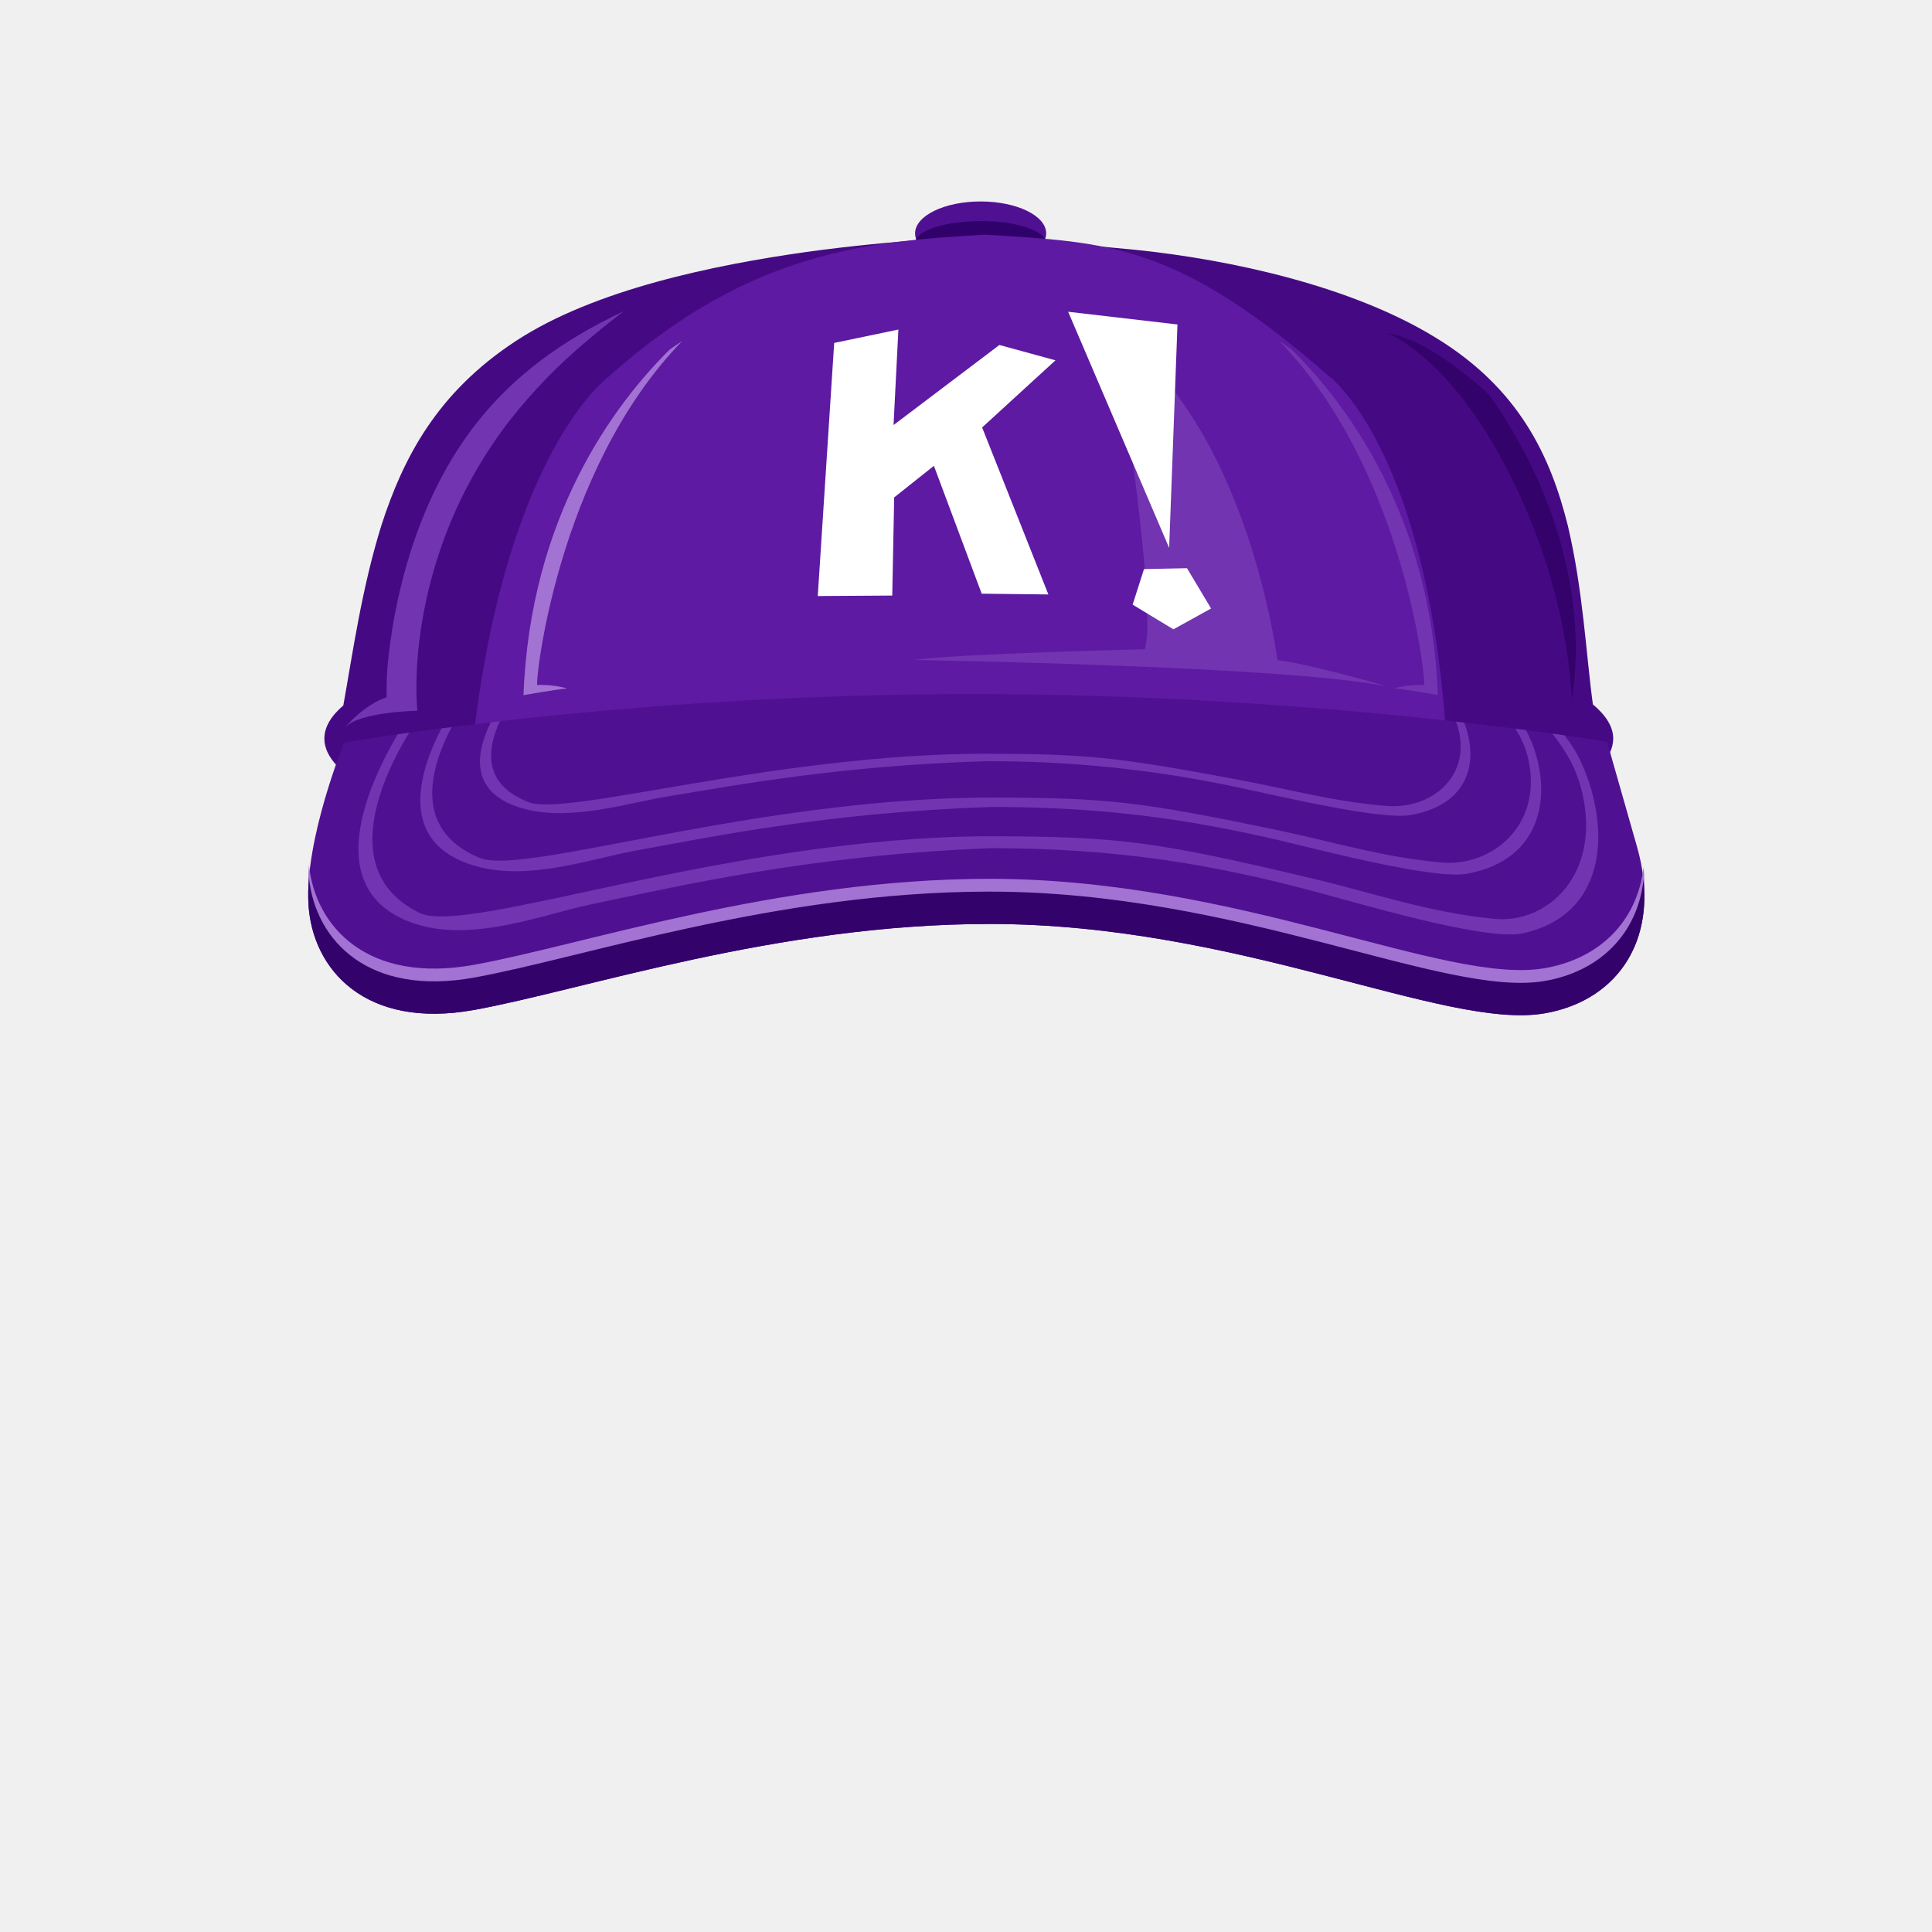
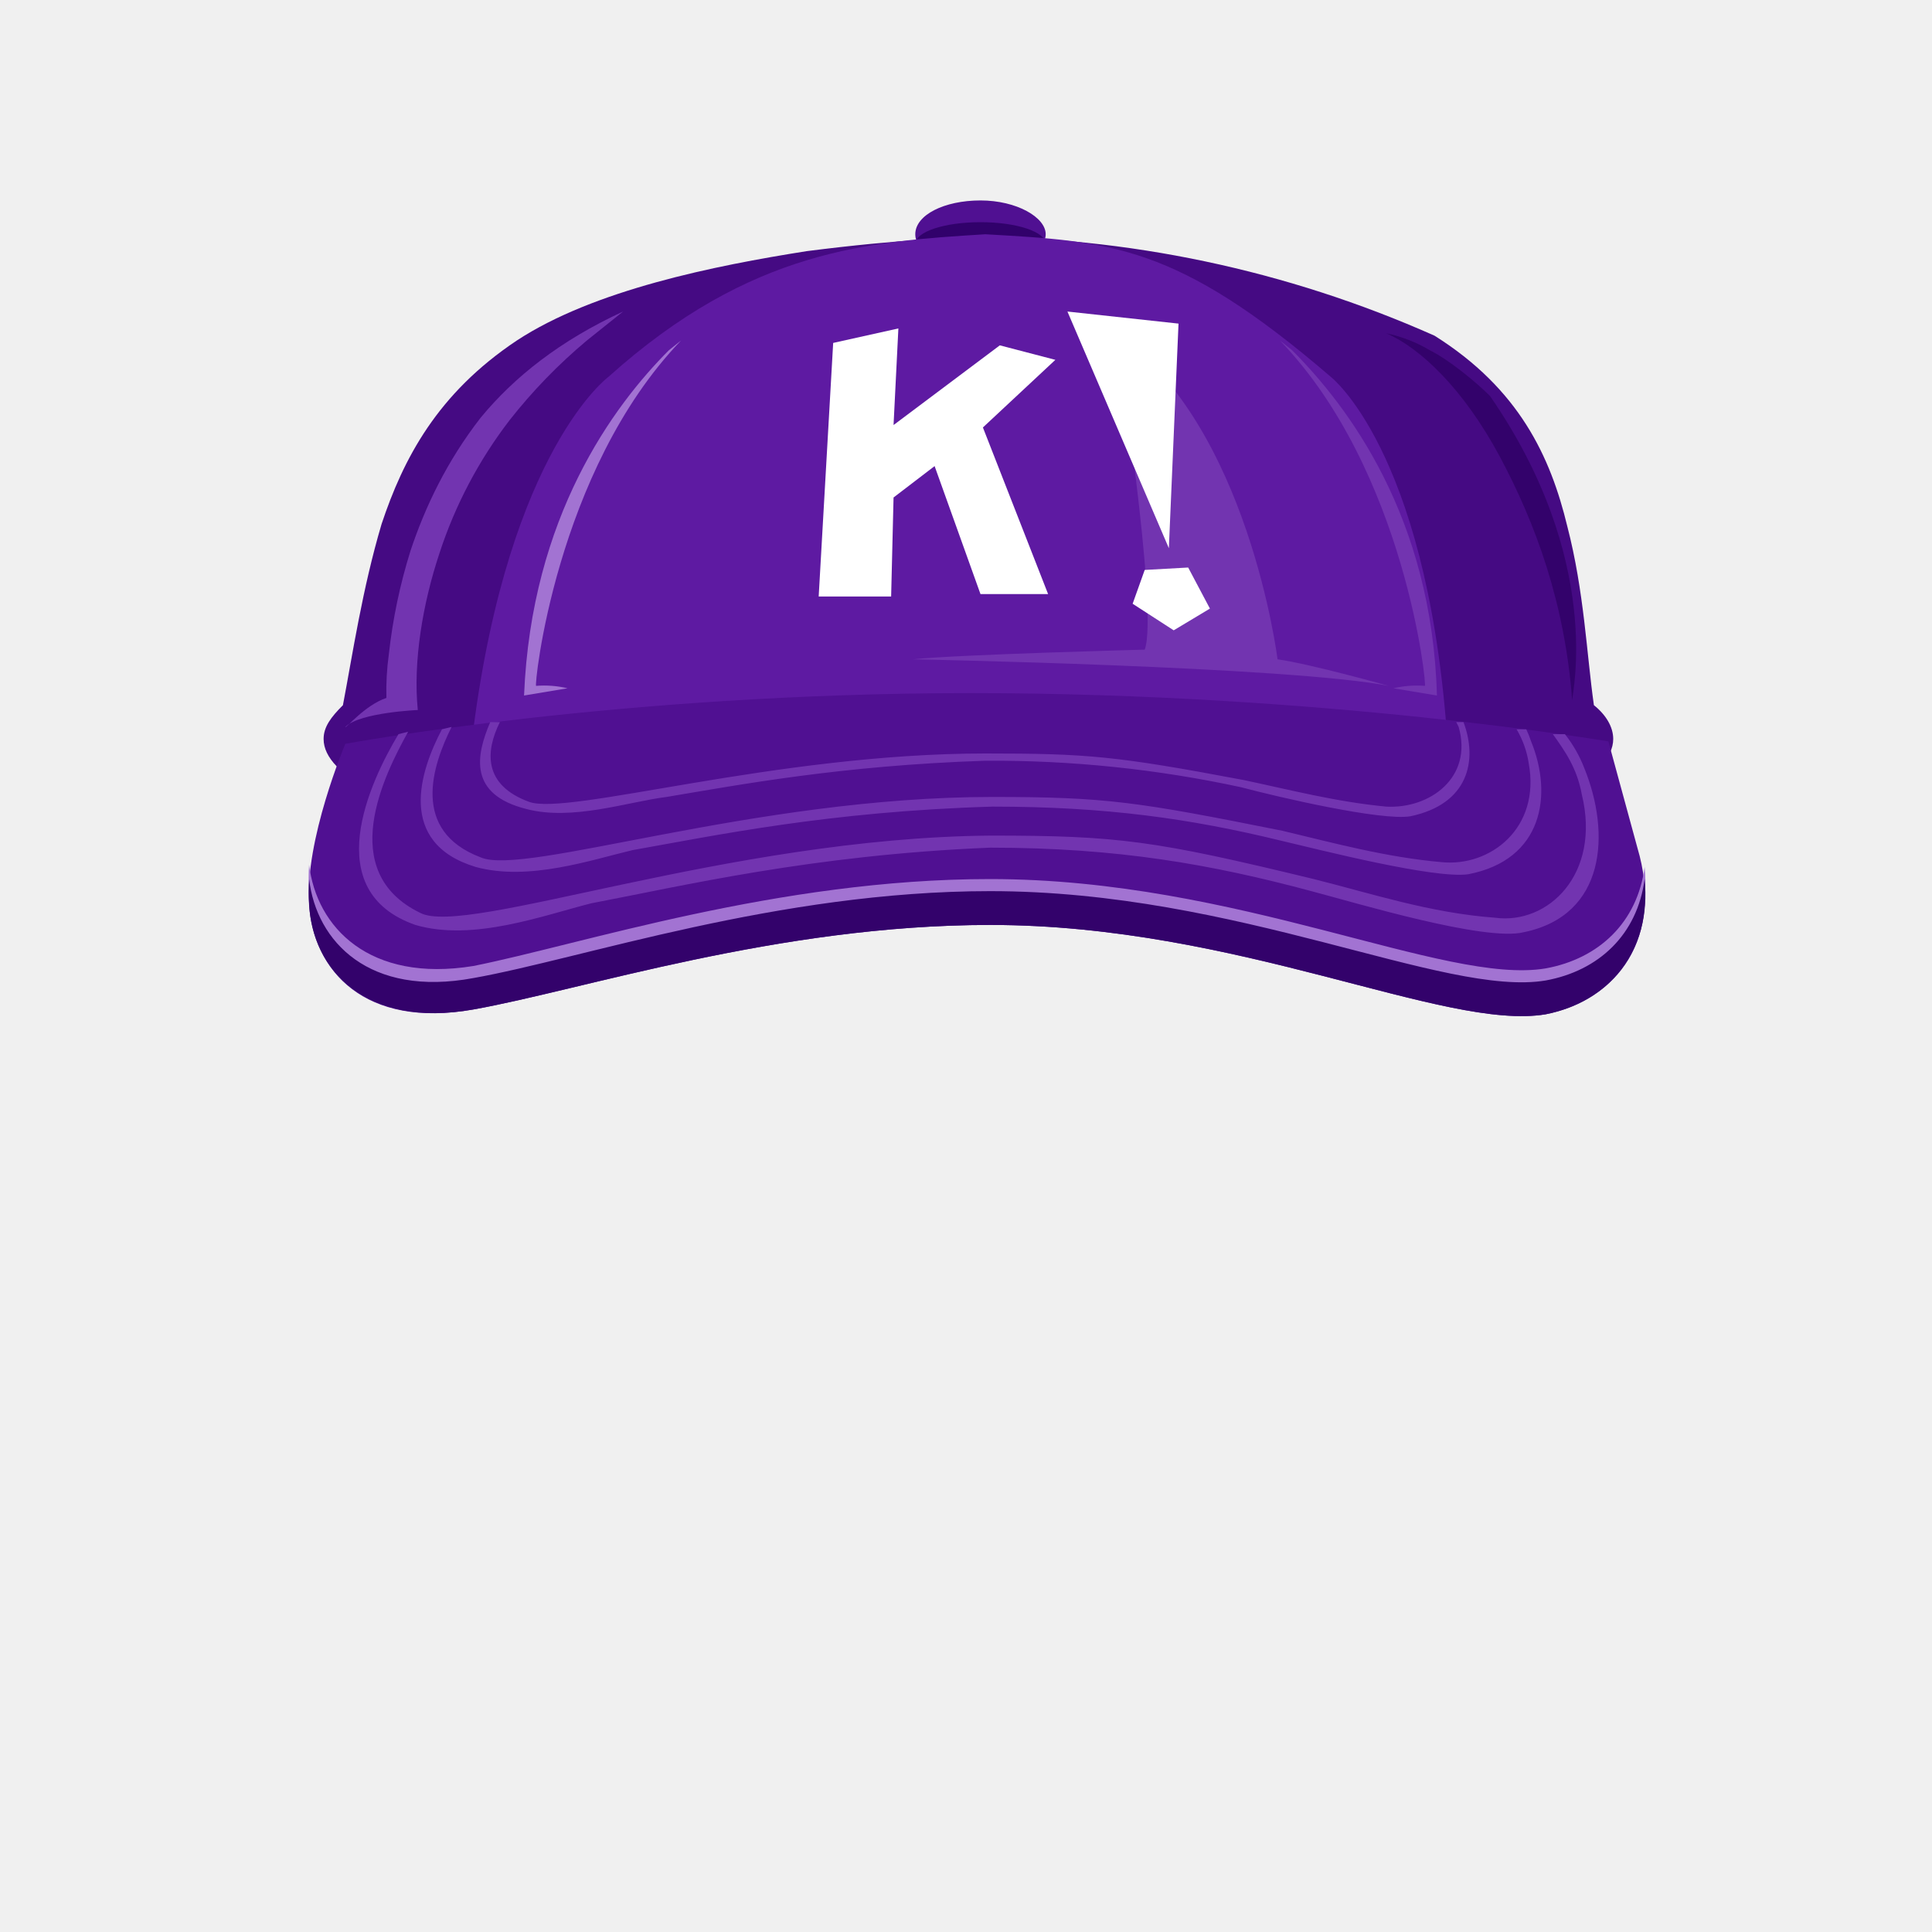
<svg xmlns="http://www.w3.org/2000/svg" id="Assets" viewBox="0 0 800 800">
  <defs>
-     <style>.cls-1{fill:#450a83;}.cls-2{fill:#501092;}.cls-3{fill:#31016b;}.cls-4{fill:#33026b;}.cls-5{fill:#7234b0;}.cls-6{fill:#5e1aa2;}.cls-7{fill:none;}.cls-8{fill:#fff;}.cls-9{fill:#a273d2;}</style>
+     <style>.cls-2{fill:#501092}.cls-4{fill:#33026b}.cls-5{fill:#7234b0}.cls-9{fill:#a273d2}</style>
  </defs>
-   <g id="Elipse_2374" data-name="Elipse 2374">
-     <path class="cls-1" d="M659.58,291.67c-2.79-20.21-4-47.07-10.37-74-7.09-28.39-19.92-56.83-55.28-78.19-34.68-21.12-84.27-31.94-123.42-36-53.39-5.28-67.38-5-70.46-4.54-.35.45-1.54.21,0,0a.42.42,0,0,0,.06-.43c0-.07-27.5.52-66.22,5.82-38.23,5.41-87.69,15.53-120.18,36.8-32.94,21.52-46.78,48.71-55.69,76.11-8.32,26.64-12,53.48-15.86,74.87-5.13,4.39-7.85,9-7.85,13.72,0,31.34,119.46,56.75,266.82,56.75S668,337.17,668,305.83C668,300.94,665,296.2,659.58,291.67Z" />
-   </g>
-   <g id="Elipse_2374-2" data-name="Elipse 2374">
-     <path class="cls-2" d="M406.06,83.42c-15,0-27.14,5.92-27.14,13.22s12.15,13.22,27.14,13.22,27.14-5.92,27.14-13.22S421.05,83.42,406.06,83.42Z" />
-   </g>
-   <g id="Elipse_2374_copia_2" data-name="Elipse 2374 copia 2">
-     <path class="cls-3" d="M406.06,91.53c-15,0-27.14,4.1-27.14,9.16s12.15,9.17,27.14,9.17,27.14-4.11,27.14-9.17S421.05,91.53,406.06,91.53Z" />
-   </g>
-   <g id="Forma_2237" data-name="Forma 2237">
-     <path class="cls-4" d="M617.19,164.14c-5.84-6.11-17.4-14.72-24.72-19.09a58.69,58.69,0,0,0-18-7.19c13.8,6.27,31.59,23.45,46.59,50.86s27.22,60.94,29.88,100.9C650.84,287.19,663.75,231.5,617.19,164.14Z" />
-   </g>
-   <g id="Forma_2235" data-name="Forma 2235">
-     <path class="cls-5" d="M198.85,173.31C184.78,190.51,176,210,170.28,227.59a226.46,226.46,0,0,0-9.34,43.85,110.8,110.8,0,0,0-.82,17.27c-9.34,3-17.62,12.8-17.58,12.76,6-6.83,30.3-7.17,30.25-7.14-1.57-20.56,2.06-44.66,9.21-65.82a183.94,183.94,0,0,1,28.82-54.11A220.52,220.52,0,0,1,243,141.17c9.08-7.7,15.53-12.5,15.43-12.35C231.84,141.25,212.8,156.12,198.85,173.31Z" />
-   </g>
-   <g id="Forma_2214_copia" data-name="Forma 2214 copia">
-     <path class="cls-6" d="M598.67,302.46c-8.2-116.25-47.78-146.17-47.78-146.17-63.51-55.56-91.29-55.89-143.07-59.12C360,100,310.56,103.49,251.66,156.29c0,0-41.11,29.91-55.26,146.17,0,0-8.66,18.93,29.68,10.47,38-8.41,148.33-17.22,163.61-16.63a26.54,26.54,0,0,0,8-.61,26.15,26.15,0,0,0,8,.61c15.31-.59,125.15,8.22,162.77,16.63C606.36,321.39,598.67,302.46,598.67,302.46Z" />
-   </g>
-   <g id="Elipse_2373_Trazado_de_recorte" data-name="Elipse 2373 Trazado de recorte">
-     <ellipse class="cls-7" cx="400.95" cy="313.76" rx="257.48" ry="65.38" />
-   </g>
-   <g id="Forma_2215" data-name="Forma 2215">
-     <path class="cls-5" d="M461.53,138S479.71,252.86,474,268.83c0,0-76.75,1.8-95.79,4.46,0,0,156.24,2.45,196.64,11.07,0,0-31.69-9.31-45.88-11C528.93,273.33,516.85,176.47,461.53,138ZM589.64,283.64A42.33,42.33,0,0,0,577.29,285c5.16.52,18.12,2.8,18.12,2.8C592.59,214,558,167.68,535,144.85q-2.6-1.86-5.28-3.63C582.19,195.23,590.76,284.73,589.64,283.64Z" />
-   </g>
-   <g id="Forma_2364_copia" data-name="Forma 2364 copia">
-     <path class="cls-8" d="M413.83,142.85,370,176l2-39.54L345.42,142l-6.8,104.81,30.84-.2.8-40.64,16.45-13.08,19.79,52.94,27.61.32L406.68,177l30.37-27.8Zm73.74-8.49-45.27-5.27,41.82,97.78Zm3.94,100.92-17.81.37L469,250.37l16.88,10.22,15.6-8.63Z" />
-   </g>
-   <g id="Forma_2215_copia_2" data-name="Forma 2215 copia 2">
-     <path class="cls-9" d="M222.48,283.64c-1.12,1.09,7.45-88.41,60-142.42-1.79,1.18-3.56,2.39-5.29,3.63-23,22.83-57.61,69.12-60.43,143,0,0,12.95-2.28,18.11-2.8A42.27,42.27,0,0,0,222.48,283.64Z" />
-   </g>
-   <g id="Forma_2216" data-name="Forma 2216">
-     <path class="cls-2" d="M677.82,350.5c-10.72-37.36-12.32-43.36-12.32-43.36S548.18,287.4,402.36,287.4,142.5,307.5,142.5,307.5s-16.37,40.05-14.77,67,23.5,51.86,68.55,43.71,125.24-35.61,213.47-35.61c103.55,0,188.73,44.17,229.89,37C670.29,414.28,688.54,387.87,677.82,350.5Z" />
-   </g>
-   <g id="Forma_2236_copia_2" data-name="Forma 2236 copia 2">
-     <path class="cls-5" d="M197.44,358.76c21.77,6,47.47-3.16,64.68-6.32,33.61-6.16,81.05-16,148.38-18.3,47.45,0,82.56,5.26,119.56,13.89,17.08,4,63.78,16.35,77.62,13.75,30.88-5.81,35.24-32.56,26.58-54.42a42.27,42.27,0,0,0-2.42-5.06l-4.33-.55a39.39,39.39,0,0,1,5.7,14.41c4.79,26.41-16,42.62-35.87,41-23.8-2-45-8.47-66.39-13-59.49-12.47-72.65-13.79-120.45-13.93-98.83.22-193.47,32.56-211.88,25-28.42-11.71-20-38.29-11.61-54.14l-4.22.54C173.65,319.23,163.87,349.47,197.44,358.76Zm20.18-23.69c19,4.91,42.55-2.57,58.05-5.14,30.16-5,72.55-12.87,132.16-14.72a487.21,487.21,0,0,1,106.26,11.16c15.35,3.22,57.63,13.27,69.85,11.15,24.51-4.26,28.51-22.18,22.35-38.32l-3.37-.38c.25.68.49,1.38.7,2.11,6,21-11.39,34.15-29.19,32.8-21.32-1.62-40.46-6.86-59.69-10.49-53-10-64.67-11-106.91-11.15-87.19.17-173.09,26.2-188.9,20.08-18.88-7.33-17.48-21.64-11.93-33.53l-3.79.44C196.62,312.58,194.39,329.07,217.62,335.07Zm438-17.35a54.47,54.47,0,0,0-7.83-13.25l-5-.7c5.54,7,10.1,14.52,12.46,24.88,7.58,33.24-14.25,54-36.53,51.82C592,377.91,568.06,369.63,544,363.9c-66.38-15.8-81-17.46-133.83-17.63C301,346.55,193.49,387.68,173.7,378c-34.25-16.76-15.18-56.72-4.29-74.61l-4.73.67c-11.82,20-33.11,65.34,7.38,78.52,23.84,7.76,53.26-4.06,72.66-8.1,37.76-7.88,90.82-20.34,165.44-23.27,52.54,0,91.58,6.66,133,17.63,19.22,5.08,72.15,21,87.44,17.62C664.62,379,667.08,345,655.65,317.72Z" />
-   </g>
-   <g id="Forma_2216_copia_3" data-name="Forma 2216 copia 3">
-     <path class="cls-9" d="M680.55,359c-2.55,22.68-18.38,38-40.91,41.9-41.16,7.15-126.34-37-229.89-37-88.23,0-168.41,27.46-213.47,35.61-43.67,7.9-65.6-15.3-68.35-41.25a76,76,0,0,0-.2,10.93c1.59,26.92,23.5,51.86,68.55,43.71s125.24-35.6,213.47-35.6c103.55,0,188.73,44.16,229.89,37C666.36,409.67,683.65,389,680.55,359Z" />
-   </g>
-   <g id="Forma_2216_copia_2" data-name="Forma 2216 copia 2">
-     <path class="cls-4" d="M680.55,364.31c-2.55,22.68-18.38,38-40.91,41.89-41.16,7.15-126.34-37-229.89-37-88.23,0-168.41,27.46-213.47,35.6-43.67,7.9-65.6-15.29-68.35-41.25a76.21,76.21,0,0,0-.2,10.94c1.59,26.92,23.5,51.86,68.55,43.71s125.24-35.61,213.47-35.61c103.55,0,188.73,44.17,229.89,37C666.36,415,683.65,394.29,680.55,364.31Z" />
-   </g>
+   <path id="Elipse_2374" d="M660 292c-3-21-4-47-11-74-7-29-20-57-55-79a475 475 0 0 0-194-41v1c0-1-27 0-66 5-38 6-88 16-120 37-33 22-47 49-56 76-8 27-12 54-16 75-5 5-8 9-8 14 0 31 120 57 267 57s267-26 267-57c0-5-3-10-8-14Z" data-name="Elipse 2374" style="fill:#450a83" />
+   <path id="Elipse_2374-2" d="M406 83c-15 0-27 6-27 14s12 13 27 13 27-6 27-13-12-14-27-14Z" class="cls-2" data-name="Elipse 2374" />
+   <path id="Elipse_2374_copia_2" d="M406 92c-15 0-27 4-27 9s12 9 27 9 27-4 27-9-12-9-27-9Z" data-name="Elipse 2374 copia 2" style="fill:#31016b" />
+   <path id="Forma_2237" d="M617 164c-6-6-17-15-25-19a59 59 0 0 0-18-7c14 6 32 23 47 51s27 61 30 101c0-3 13-58-34-126Z" class="cls-4" data-name="Forma 2237" />
+   <path id="Forma_2235" d="M199 173c-14 18-23 37-29 55a226 226 0 0 0-9 43 111 111 0 0 0-1 18c-9 3-17 13-17 12 6-6 30-7 30-7-2-20 2-44 9-65a184 184 0 0 1 29-55 221 221 0 0 1 32-33l15-12c-26 12-45 27-59 44Z" class="cls-5" data-name="Forma 2235" />
+   <path id="Forma_2214_copia" d="M599 302c-9-116-48-146-48-146-64-55-91-56-143-59-48 3-97 6-156 59 0 0-41 30-56 146 0 0-8 19 30 11s148-17 164-17a27 27 0 0 0 8 0 26 26 0 0 0 8 0c15 0 125 9 162 17 38 8 31-11 31-11Z" data-name="Forma 2214 copia" style="fill:#5e1aa2" />
+   <ellipse id="Elipse_2373_Trazado_de_recorte" cx="400.9" cy="313.8" data-name="Elipse 2373 Trazado de recorte" rx="257.5" ry="65.4" style="fill:none" />
+   <path id="Forma_2215" d="M462 138s18 115 12 131c0 0-77 2-96 4 0 0 156 3 197 11 0 0-32-9-46-11 0 0-12-97-67-135Zm128 146a42 42 0 0 0-13 1l18 3c-2-74-37-120-60-143l-5-4c52 54 61 144 60 143Z" class="cls-5" data-name="Forma 2215" />
+   <path id="Forma_2364_copia" d="m414 143-44 33 2-40-27 6-6 105h30l1-41 17-13 19 53h28l-27-69 30-28Zm74-9-46-5 42 98Zm4 101-18 1-5 14 17 11 15-9Z" data-name="Forma 2364 copia" style="fill:#fff" />
+   <path id="Forma_2215_copia_2" d="M222 284c-1 1 8-89 60-143l-5 4c-23 23-57 69-60 143l18-3a42 42 0 0 0-13-1Z" class="cls-9" data-name="Forma 2215 copia 2" />
+   <path id="Forma_2216" d="m678 351-12-44s-118-20-264-20-259 21-259 21-17 40-15 67 23 51 68 43 126-35 214-35c103 0 188 44 230 37 30-6 49-32 38-69Z" class="cls-2" data-name="Forma 2216" />
+   <path id="Forma_2236_copia_2" d="M197 359c22 6 48-3 65-7 34-6 81-16 149-18 47 0 82 5 119 14 17 4 64 16 78 14 31-6 35-33 26-55a42 42 0 0 0-2-5h-4a39 39 0 0 1 5 14c5 27-16 43-36 41-23-2-45-8-66-13-60-12-73-14-120-14-99 0-194 33-212 25-29-11-20-38-12-54l-4 1c-9 17-19 47 14 57Zm21-24c19 5 42-3 58-5 30-5 72-13 132-15a487 487 0 0 1 106 11c15 4 58 14 70 12 24-5 28-23 22-39h-3l1 2c6 21-12 34-30 33-21-2-40-7-59-11-53-10-65-11-107-11-87 0-173 26-189 20-19-7-18-21-12-33h-4c-6 14-9 30 15 36Zm438-17a54 54 0 0 0-8-14h-5c5 7 10 14 12 25 8 33-14 54-36 51-27-2-51-10-75-16-66-16-81-18-134-18-109 1-217 42-236 32-35-17-15-57-5-75l-4 1c-12 20-33 65 7 79 24 7 53-4 73-9 37-7 91-20 165-23 53 0 92 7 133 18 19 5 72 21 88 17 34-7 36-41 25-68Z" class="cls-5" data-name="Forma 2236 copia 2" />
+   <path id="Forma_2216_copia_3" d="M681 359c-3 23-19 38-41 42-42 7-127-37-230-37-88 0-169 27-214 36-43 7-65-16-68-42a76 76 0 0 0 0 11c1 27 23 52 68 44s126-36 214-36c103 0 188 44 230 37 26-4 44-25 41-55Z" class="cls-9" data-name="Forma 2216 copia 3" />
+   <path id="Forma_2216_copia_2" d="M681 364c-3 23-19 38-41 42-42 7-127-37-230-37-88 0-169 28-214 36-43 8-65-15-68-41a76 76 0 0 0 0 10c1 27 23 52 68 44s126-35 214-35c103 0 188 44 230 37 26-5 44-26 41-56Z" class="cls-4" data-name="Forma 2216 copia 2" />
</svg>
